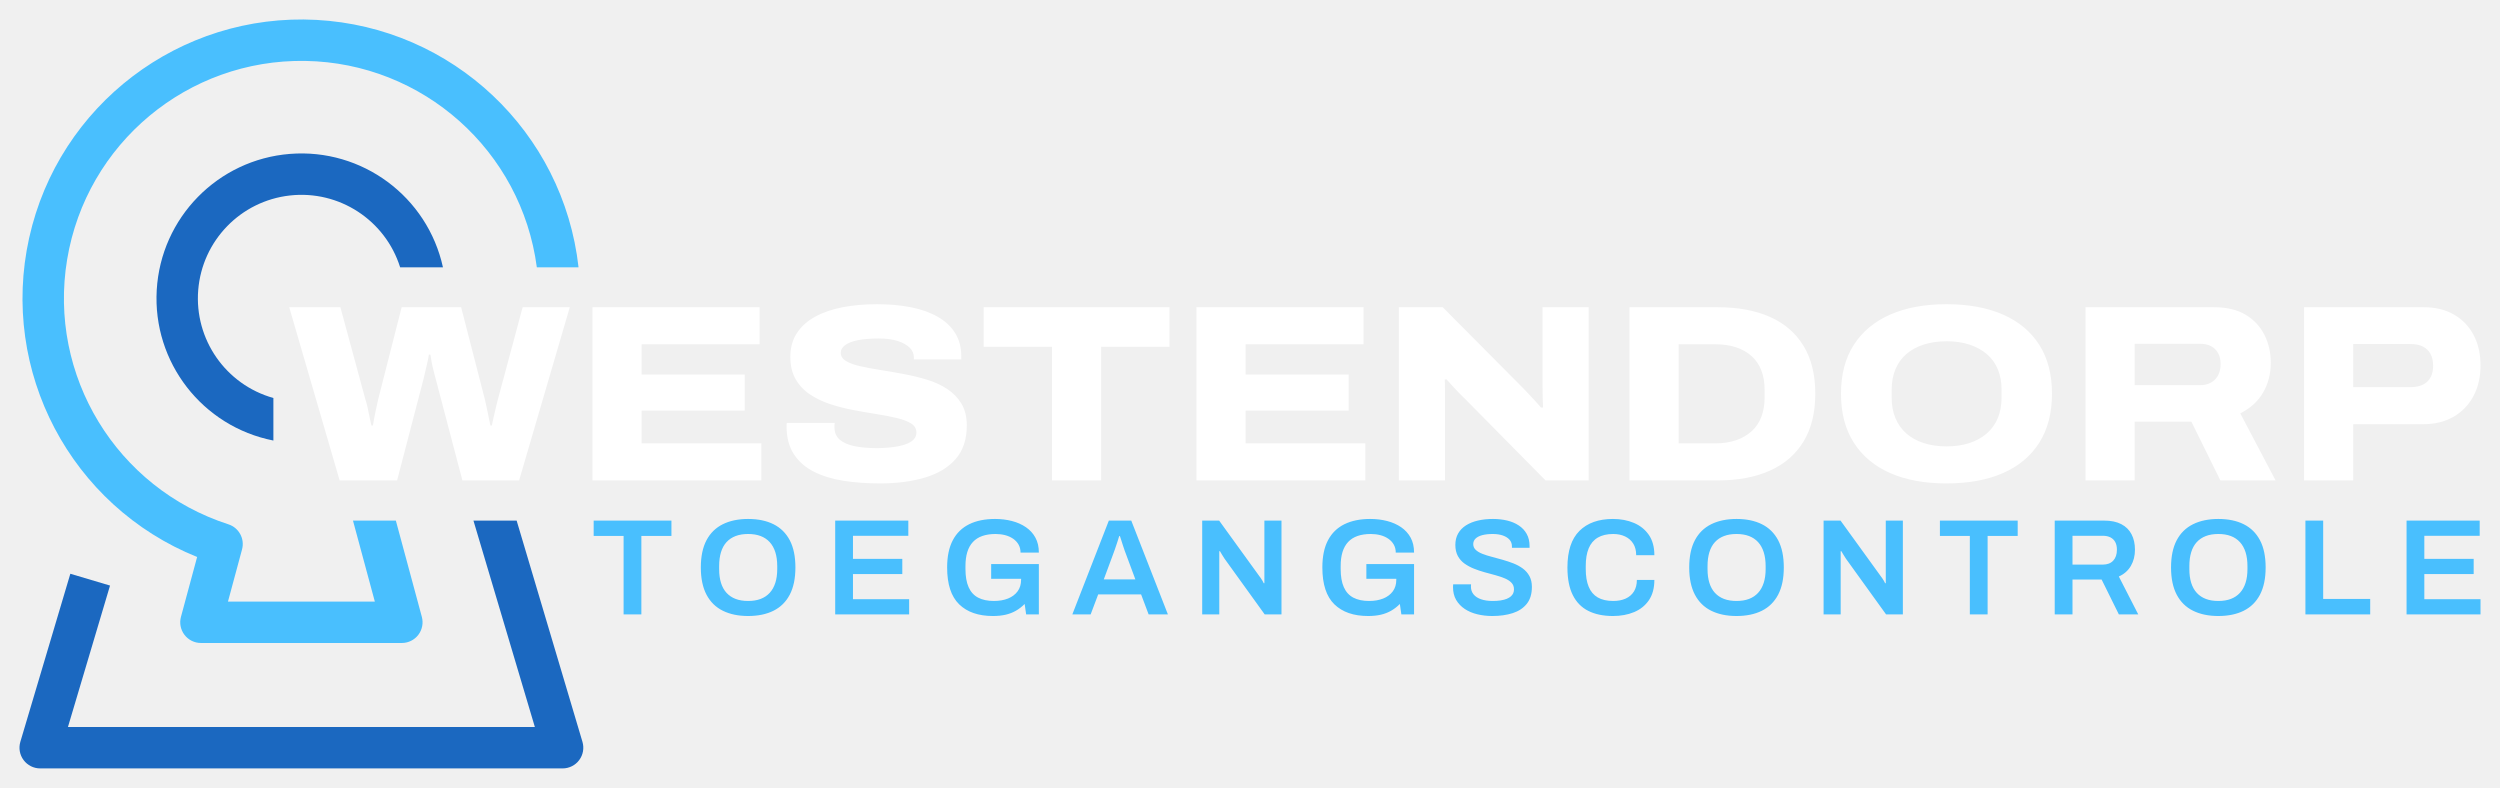
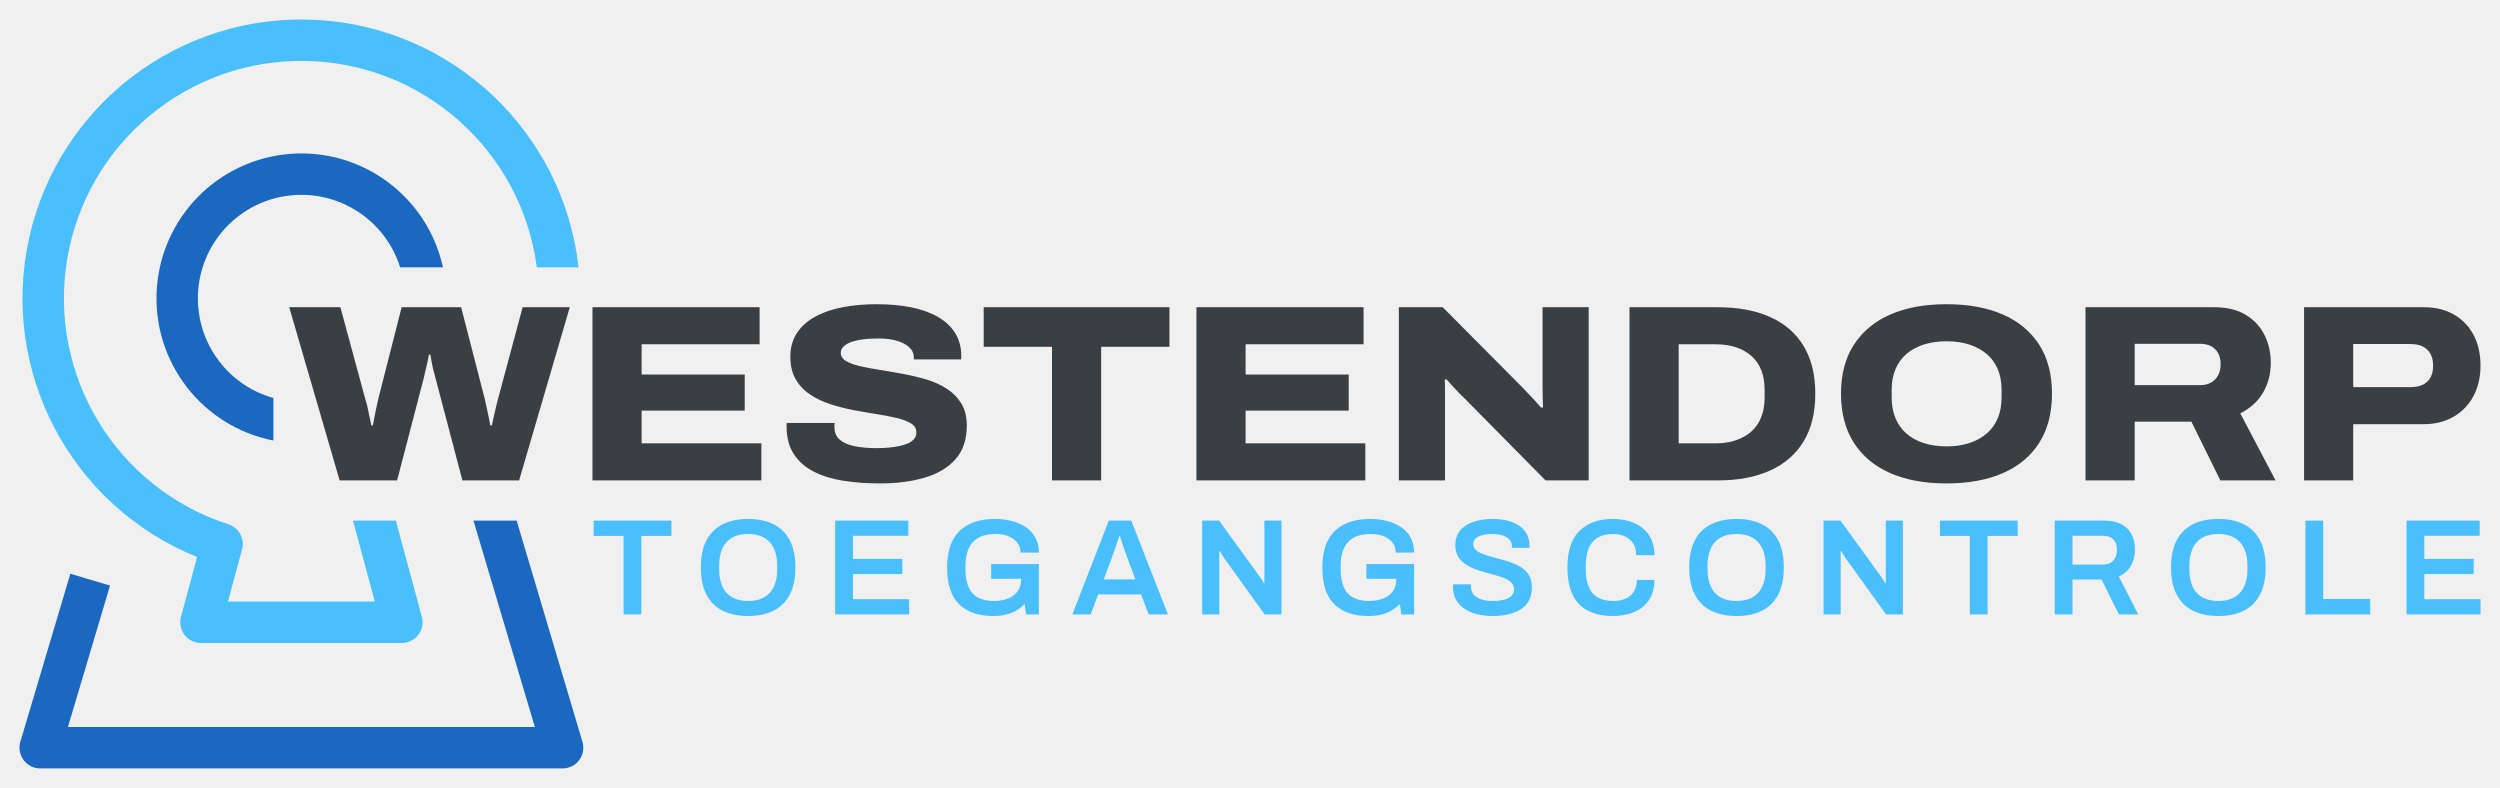
<svg xmlns="http://www.w3.org/2000/svg" viewBox="0 0 2052.93 647.00" width="2052.93" height="647.00" role="img" aria-label="Westendorp Toegangscontrole">
  <path fill="#49BFFE" d="M475.08 219.5A229 229 0 1 0 161.87 457.39L148.59 506.57A17 17 0 0 0 165 528L330 528A17 17 0 0 0 346.41 506.57L325.06 427.5L289.85 427.5L307.8 494L187.2 494L198.76 451.17A17 17 0 0 0 187.57 430.56A195 195 0 1 1 440.83 219.5Z" />
  <path fill="#1B68C0" d="M363.74 219.5A119 119 0 1 0 224.5 361.76L224.5 326.83A85 85 0 1 1 328.58 219.5ZM57.76 471.15L16.71 609.15A17 17 0 0 0 33 631L462 631A17 17 0 0 0 478.29 609.15L424.25 427.5L388.78 427.5L439.21 597L55.79 597L90.35 480.85Z" />
-   <path fill="#FFFFFF" d="M1552.24 388.5Q1532.89 380.01 1522.33 363.55Q1511.77 347.1 1511.77 323.29Q1511.77 299.49 1522.33 283.14Q1532.89 266.78 1552.24 258.3Q1571.6 249.81 1598.3 249.81Q1625.42 249.81 1644.77 258.3Q1664.12 266.78 1674.58 283.14Q1685.03 299.49 1685.03 323.29Q1685.03 347.1 1674.58 363.55Q1664.12 380.01 1644.77 388.5Q1625.42 396.98 1598.3 396.98Q1571.6 396.98 1552.24 388.5ZM1338.1 252.29H1410.55Q1435.6 252.29 1453.5 260.26Q1471.41 268.23 1481.04 284.07Q1490.66 299.9 1490.66 323.29Q1490.66 346.68 1481.04 362.52Q1471.41 378.35 1453.5 386.43Q1435.6 394.5 1410.55 394.5H1338.1V252.29ZM237.5 252.29H279.52L300.01 327.85Q301.05 330.74 301.88 334.78Q302.7 338.82 303.53 342.75Q304.36 346.68 304.98 349.37H306.22Q306.64 347.1 307.15 344.2Q307.67 341.3 308.29 338.3Q308.91 335.3 309.53 332.61Q310.16 329.92 310.57 327.85L329.82 252.29H378.67L398.13 327.85Q398.75 330.54 399.58 334.37Q400.41 338.2 401.23 342.23Q402.06 346.27 402.68 349.37H403.93Q404.34 347.1 404.96 344.3Q405.58 341.51 406.31 338.51Q407.03 335.51 407.65 332.71Q408.27 329.92 408.89 327.85L429.18 252.29H467.89L426.28 394.5H379.71L357.77 311.08Q356.94 307.98 356.01 304.35Q355.07 300.73 354.45 297.21Q353.83 293.69 353.42 291.21H352.18Q351.76 294.11 350.93 297.73Q350.11 301.35 349.28 304.87Q348.45 308.39 347.83 311.08L326.09 394.5H278.9L237.5 252.29ZM1712.56 252.29H1818.13Q1833.86 252.29 1844.11 258.5Q1854.35 264.71 1859.53 275.06Q1864.7 285.41 1864.7 297.83Q1864.7 311.49 1858.39 322.36Q1852.08 333.23 1839.66 339.44L1868.64 394.5H1823.3L1799.5 346.27H1752.93V394.5H1712.56V252.29ZM1148.7 252.29H1184.72L1250.54 318.53Q1252.2 320.19 1254.99 323.19Q1257.79 326.19 1260.69 329.3Q1263.58 332.4 1265.45 334.68H1267.1Q1266.9 330.74 1266.79 325.57Q1266.69 320.4 1266.69 316.46V252.29H1304.57V394.5H1269.17L1203.35 327.85Q1199.21 323.91 1194.86 319.26Q1190.51 314.6 1187.82 311.49L1186.37 311.7Q1186.58 314.6 1186.58 319.67V394.5H1148.7V252.29ZM1892.03 252.29H1990.56Q2004.63 252.29 2015.09 258.3Q2025.54 264.3 2031.23 275.06Q2036.93 285.83 2036.93 300.11Q2036.93 314.39 2031.13 325.26Q2025.33 336.13 2014.78 342.23Q2004.22 348.34 1989.94 348.34H1932.39V394.5H1892.03V252.29ZM982.48 252.29H1119.72V282.72H1022.85V307.56H1107.51V337.16H1022.85V364.07H1121.17V394.5H982.48V252.29ZM486.52 252.29H623.76V282.72H526.88V307.56H611.54V337.16H526.88V364.07H625.21V394.5H486.52V252.29ZM692.69 394.81Q678.82 392.64 668.36 387.36Q657.91 382.08 651.91 372.97Q645.91 363.86 645.91 350V348.75Q645.91 347.93 646.11 347.3H685.44Q685.23 348.13 685.23 349.06V350.82Q685.23 357.24 689.48 360.97Q693.72 364.69 701.59 366.35Q709.45 368 720.01 368Q724.56 368 729.33 367.59Q734.09 367.18 738.23 366.35Q742.37 365.52 745.57 364.07Q748.78 362.62 750.65 360.45Q752.51 358.28 752.51 355.17Q752.51 350.41 748.16 347.72Q743.81 345.03 736.47 343.27Q729.12 341.51 719.91 340.06Q710.7 338.61 700.86 336.75Q691.03 334.88 681.82 331.88Q672.61 328.88 665.16 323.91Q657.7 318.95 653.36 311.39Q649.01 303.84 649.01 293.07Q649.01 281.69 654.39 273.51Q659.77 265.33 669.4 260.06Q679.02 254.78 691.96 252.29Q704.9 249.81 720.01 249.81Q735.33 249.81 747.95 252.29Q760.58 254.78 769.9 260.06Q779.21 265.33 784.28 273.41Q789.35 281.48 789.35 292.24V295.14H750.44V293.49Q750.44 288.93 747.02 285.52Q743.61 282.1 737.19 280.03Q730.77 277.96 721.67 277.96Q711.11 277.96 704.17 279.41Q697.24 280.86 693.83 283.55Q690.41 286.24 690.41 289.55Q690.41 293.9 694.76 296.49Q699.1 299.07 706.45 300.73Q713.8 302.39 723.01 303.84Q732.22 305.28 742.16 307.15Q752.09 309.01 761.31 311.8Q770.52 314.6 777.87 319.46Q785.21 324.33 789.56 331.57Q793.91 338.82 793.91 349.37Q793.91 366.56 784.7 377.01Q775.49 387.46 759.34 392.22Q743.19 396.98 722.7 396.98Q706.56 396.98 692.69 394.81ZM863.87 284.79H807.78V252.29H960.33V284.79H904.24V394.5H863.87V284.79ZM1617.14 363.86Q1625.42 361.17 1631.42 356Q1637.42 350.82 1640.53 343.37Q1643.63 335.92 1643.63 326.4V319.98Q1643.63 310.67 1640.53 303.21Q1637.42 295.76 1631.42 290.69Q1625.42 285.62 1617.14 282.93Q1608.86 280.24 1598.51 280.24Q1588.16 280.24 1579.77 282.93Q1571.39 285.62 1565.49 290.69Q1559.59 295.76 1556.49 303.21Q1553.38 310.67 1553.38 319.98V326.4Q1553.38 335.92 1556.49 343.37Q1559.59 350.82 1565.49 356Q1571.39 361.17 1579.77 363.86Q1588.16 366.56 1598.51 366.56Q1608.86 366.56 1617.14 363.86ZM1408.69 364.07Q1418.21 364.07 1425.66 361.48Q1433.12 358.9 1438.39 354.14Q1443.67 349.37 1446.36 342.34Q1449.05 335.3 1449.05 326.4V320.19Q1449.05 311.08 1446.36 304.15Q1443.67 297.21 1438.39 292.45Q1433.12 287.69 1425.66 285.21Q1418.21 282.72 1408.69 282.72H1378.47V364.07H1408.69ZM1806.74 316.26Q1814.4 316.26 1818.96 311.6Q1823.51 306.94 1823.51 298.87Q1823.51 293.69 1821.44 289.97Q1819.37 286.24 1815.65 284.27Q1811.92 282.31 1806.74 282.31H1752.93V316.26H1806.74ZM1979.38 317.91Q1988.49 317.91 1993.25 313.36Q1998.01 308.8 1998.01 300.32Q1998.01 294.52 1995.84 290.59Q1993.66 286.65 1989.63 284.58Q1985.59 282.51 1979.38 282.51H1932.39V317.91H1979.38Z" />
+   <path fill="#3A3F44" d="M1552.24 388.5Q1532.89 380.01 1522.33 363.55Q1511.77 347.1 1511.77 323.29Q1511.77 299.49 1522.33 283.14Q1532.89 266.78 1552.24 258.3Q1571.6 249.81 1598.3 249.81Q1625.42 249.81 1644.77 258.3Q1664.12 266.78 1674.58 283.14Q1685.03 299.49 1685.03 323.29Q1685.03 347.1 1674.58 363.55Q1664.12 380.01 1644.77 388.5Q1625.42 396.98 1598.3 396.98Q1571.6 396.98 1552.24 388.5ZM1338.1 252.29H1410.55Q1435.6 252.29 1453.5 260.26Q1471.41 268.23 1481.04 284.07Q1490.66 299.9 1490.66 323.29Q1490.66 346.68 1481.04 362.52Q1471.41 378.35 1453.5 386.43Q1435.6 394.5 1410.55 394.5H1338.1V252.29ZM237.5 252.29H279.52L300.01 327.85Q301.05 330.74 301.88 334.78Q302.7 338.82 303.53 342.75Q304.36 346.68 304.98 349.37H306.22Q306.64 347.1 307.15 344.2Q307.67 341.3 308.29 338.3Q308.91 335.3 309.53 332.61Q310.16 329.92 310.57 327.85L329.82 252.29H378.67L398.13 327.85Q398.75 330.54 399.58 334.37Q400.41 338.2 401.23 342.23Q402.06 346.27 402.68 349.37H403.93Q404.34 347.1 404.96 344.3Q405.58 341.51 406.31 338.51Q407.03 335.51 407.65 332.71Q408.27 329.92 408.89 327.85L429.18 252.29H467.89L426.28 394.5H379.71L357.77 311.08Q356.94 307.98 356.01 304.35Q355.07 300.73 354.45 297.21Q353.83 293.69 353.42 291.21H352.18Q351.76 294.11 350.93 297.73Q350.11 301.35 349.28 304.87Q348.45 308.39 347.83 311.08L326.09 394.5H278.9L237.5 252.29ZM1712.56 252.29H1818.13Q1833.86 252.29 1844.11 258.5Q1854.35 264.71 1859.53 275.06Q1864.7 285.41 1864.7 297.83Q1864.7 311.49 1858.39 322.36Q1852.08 333.23 1839.66 339.44L1868.64 394.5H1823.3L1799.5 346.27H1752.93V394.5H1712.56V252.29ZM1148.7 252.29H1184.72L1250.54 318.53Q1252.2 320.19 1254.99 323.19Q1257.79 326.19 1260.69 329.3Q1263.58 332.4 1265.45 334.68H1267.1Q1266.9 330.74 1266.79 325.57Q1266.69 320.4 1266.69 316.46V252.29H1304.57V394.5H1269.17L1203.35 327.85Q1199.21 323.91 1194.86 319.26Q1190.51 314.6 1187.82 311.49L1186.37 311.7Q1186.58 314.6 1186.58 319.67V394.5H1148.7V252.29ZM1892.03 252.29H1990.56Q2004.63 252.29 2015.09 258.3Q2025.54 264.3 2031.23 275.06Q2036.93 285.83 2036.93 300.11Q2036.93 314.39 2031.13 325.26Q2025.33 336.13 2014.78 342.23Q2004.22 348.34 1989.94 348.34H1932.39V394.5H1892.03V252.29ZM982.48 252.29H1119.72V282.72H1022.85V307.56H1107.51V337.16H1022.85V364.07H1121.17V394.5H982.48V252.29ZM486.52 252.29H623.76V282.72H526.88V307.56H611.54V337.16H526.88V364.07H625.21V394.5H486.52V252.29ZM692.69 394.81Q678.82 392.64 668.36 387.36Q657.91 382.08 651.91 372.97Q645.91 363.86 645.91 350V348.75Q645.91 347.93 646.11 347.3H685.44Q685.23 348.13 685.23 349.06V350.82Q685.23 357.24 689.48 360.97Q693.72 364.69 701.59 366.35Q709.45 368 720.01 368Q724.56 368 729.33 367.59Q734.09 367.18 738.23 366.35Q742.37 365.52 745.57 364.07Q748.78 362.62 750.65 360.45Q752.51 358.28 752.51 355.17Q752.51 350.41 748.16 347.72Q743.81 345.03 736.47 343.27Q729.12 341.51 719.91 340.06Q710.7 338.61 700.86 336.75Q691.03 334.88 681.82 331.88Q672.61 328.88 665.16 323.91Q657.7 318.95 653.36 311.39Q649.01 303.84 649.01 293.07Q649.01 281.69 654.39 273.51Q659.77 265.33 669.4 260.06Q679.02 254.78 691.96 252.29Q704.9 249.81 720.01 249.81Q735.33 249.81 747.95 252.29Q760.58 254.78 769.9 260.06Q779.21 265.33 784.28 273.41Q789.35 281.48 789.35 292.24V295.14H750.44V293.49Q750.44 288.93 747.02 285.52Q743.61 282.1 737.19 280.03Q730.77 277.96 721.67 277.96Q711.11 277.96 704.17 279.41Q697.24 280.86 693.83 283.55Q690.41 286.24 690.41 289.55Q690.41 293.9 694.76 296.49Q699.1 299.07 706.45 300.73Q713.8 302.39 723.01 303.84Q732.22 305.28 742.16 307.15Q752.09 309.01 761.31 311.8Q770.52 314.6 777.87 319.46Q785.21 324.33 789.56 331.57Q793.91 338.82 793.91 349.37Q793.91 366.56 784.7 377.01Q775.49 387.46 759.34 392.22Q743.19 396.98 722.7 396.98Q706.56 396.98 692.69 394.81ZM863.87 284.79H807.78V252.29H960.33V284.79H904.24V394.5H863.87V284.79ZM1617.14 363.86Q1625.42 361.17 1631.42 356Q1637.42 350.82 1640.53 343.37Q1643.63 335.92 1643.63 326.4V319.98Q1643.63 310.67 1640.53 303.21Q1637.42 295.76 1631.42 290.69Q1625.42 285.62 1617.14 282.93Q1608.86 280.24 1598.51 280.24Q1588.16 280.24 1579.77 282.93Q1571.39 285.62 1565.49 290.69Q1559.59 295.76 1556.49 303.21Q1553.38 310.67 1553.38 319.98V326.4Q1553.38 335.92 1556.49 343.37Q1559.59 350.82 1565.49 356Q1571.39 361.17 1579.77 363.86Q1588.16 366.56 1598.51 366.56Q1608.86 366.56 1617.14 363.86ZM1408.69 364.07Q1418.21 364.07 1425.66 361.48Q1433.12 358.9 1438.39 354.14Q1443.67 349.37 1446.36 342.34Q1449.05 335.3 1449.05 326.4V320.19Q1449.05 311.08 1446.36 304.15Q1443.67 297.21 1438.39 292.45Q1433.12 287.69 1425.66 285.21Q1418.21 282.72 1408.69 282.72H1378.47V364.07H1408.69ZM1806.74 316.26Q1814.4 316.26 1818.96 311.6Q1823.51 306.94 1823.51 298.87Q1823.51 293.69 1821.44 289.97Q1819.37 286.24 1815.65 284.27Q1811.92 282.31 1806.74 282.31H1752.93V316.26H1806.74ZM1979.38 317.91Q1988.49 317.91 1993.25 313.36Q1998.01 308.8 1998.01 300.32Q1998.01 294.52 1995.84 290.59Q1993.66 286.65 1989.63 284.58Q1985.59 282.51 1979.38 282.51H1932.39V317.91H1979.38Z" />
  <path fill="#49BFFE" d="M1405.21 501.53Q1396.46 497.2 1391.8 488.34Q1387.14 479.47 1387.14 466Q1387.14 452.42 1391.8 443.61Q1396.46 434.8 1405.21 430.47Q1413.97 426.15 1425.98 426.15Q1438.1 426.15 1446.8 430.47Q1455.5 434.8 1460.16 443.61Q1464.81 452.42 1464.81 466Q1464.81 479.47 1460.16 488.34Q1455.5 497.2 1446.8 501.53Q1438.1 505.85 1425.98 505.85Q1413.97 505.85 1405.21 501.53ZM1800.88 501.53Q1792.12 497.2 1787.46 488.34Q1782.8 479.47 1782.8 466Q1782.8 452.42 1787.46 443.61Q1792.12 434.8 1800.88 430.47Q1809.63 426.15 1821.64 426.15Q1833.76 426.15 1842.46 430.47Q1851.16 434.8 1855.82 443.61Q1860.48 452.42 1860.48 466Q1860.48 479.47 1855.82 488.34Q1851.16 497.2 1842.46 501.53Q1833.76 505.85 1821.64 505.85Q1809.63 505.85 1800.88 501.53ZM593.57 501.53Q584.82 497.2 580.16 488.34Q575.5 479.47 575.5 466Q575.5 452.42 580.16 443.61Q584.82 434.8 593.57 430.47Q602.33 426.15 614.34 426.15Q626.46 426.15 635.16 430.47Q643.86 434.8 648.52 443.61Q653.17 452.42 653.17 466Q653.17 479.47 648.52 488.34Q643.86 497.2 635.16 501.53Q626.46 505.85 614.34 505.85Q602.33 505.85 593.57 501.53ZM1727.8 427.5Q1736.33 427.5 1741.95 430.42Q1747.56 433.34 1750.36 438.72Q1753.17 444.11 1753.17 451.41Q1753.17 458.93 1749.8 464.71Q1746.44 470.49 1739.93 473.41L1755.86 504.5H1739.93L1725.78 475.88H1701.88V504.5H1687.28V427.5H1727.8ZM1095.75 496.25Q1085.88 486.65 1085.88 466Q1085.88 452.42 1090.53 443.61Q1095.19 434.8 1104 430.47Q1112.82 426.15 1125.16 426.15Q1132.57 426.15 1139.08 427.84Q1145.59 429.52 1150.59 432.94Q1155.58 436.37 1158.39 441.53Q1161.19 446.69 1161.19 453.77H1146.15Q1146.15 450.06 1144.52 447.2Q1142.9 444.34 1140.03 442.37Q1137.17 440.41 1133.47 439.45Q1129.76 438.5 1125.61 438.5Q1119.44 438.5 1114.78 440.13Q1110.12 441.76 1107.03 445.07Q1103.95 448.38 1102.43 453.32Q1100.92 458.26 1100.92 464.88V467.23Q1100.92 476.33 1103.5 482.16Q1106.08 488 1111.3 490.75Q1116.52 493.5 1124.26 493.5Q1130.89 493.5 1135.88 491.48Q1140.88 489.46 1143.74 485.59Q1146.6 481.71 1146.6 476.1V475.32H1122.02V463.19H1161.19V504.5H1150.75L1149.52 495.97Q1146.15 499.34 1142.34 501.53Q1138.52 503.71 1133.92 504.78Q1129.32 505.85 1123.48 505.85Q1105.63 505.85 1095.75 496.25ZM787.64 496.25Q777.76 486.65 777.76 466Q777.76 452.42 782.42 443.61Q787.08 434.8 795.89 430.47Q804.7 426.15 817.05 426.15Q824.46 426.15 830.97 427.84Q837.48 429.52 842.47 432.94Q847.47 436.37 850.27 441.53Q853.08 446.69 853.08 453.77H838.04Q838.04 450.06 836.41 447.2Q834.79 444.34 831.92 442.37Q829.06 440.41 825.36 439.45Q821.65 438.5 817.5 438.5Q811.33 438.5 806.67 440.13Q802.01 441.76 798.92 445.07Q795.84 448.38 794.32 453.32Q792.81 458.26 792.81 464.88V467.23Q792.81 476.33 795.39 482.16Q797.97 488 803.19 490.75Q808.41 493.5 816.15 493.5Q822.77 493.5 827.77 491.48Q832.76 489.46 835.63 485.59Q838.49 481.71 838.49 476.1V475.32H813.91V463.19H853.08V504.5H842.64L841.41 495.97Q838.04 499.34 834.22 501.53Q830.41 503.71 825.81 504.78Q821.2 505.85 815.37 505.85Q797.52 505.85 787.64 496.25ZM1511.4 427.5 1544.28 472.96Q1544.84 473.63 1545.63 474.81Q1546.42 475.99 1547.09 477.11Q1547.76 478.23 1547.99 478.91H1548.55V427.5H1562.58V504.5H1548.77L1515.77 458.7Q1514.88 457.36 1513.7 455.39Q1512.52 453.43 1512.07 452.64H1511.51V504.5H1497.48V427.5H1511.4ZM1001.13 427.5 1034.02 472.96Q1034.58 473.63 1035.37 474.81Q1036.15 475.99 1036.83 477.11Q1037.5 478.23 1037.72 478.91H1038.28V427.5H1052.32V504.5H1038.51L1005.51 458.7Q1004.61 457.36 1003.43 455.39Q1002.25 453.43 1001.81 452.64H1001.24V504.5H987.21V427.5H1001.13ZM928.96 427.5 959.04 504.5H943.21L937.04 488.11H901.8L895.62 504.5H880.58L910.55 427.5H928.96ZM2036.25 427.5V439.96H1990.79V458.93H2031.31V471.39H1990.79V492.04H2036.93V504.5H1976.2V427.5H2036.25ZM745.89 427.5V439.96H700.43V458.93H740.95V471.39H700.43V492.04H746.56V504.5H685.84V427.5H745.89ZM1213.16 504.44Q1207.33 503.04 1202.84 500.07Q1198.35 497.09 1195.76 492.66Q1193.18 488.22 1193.18 482.16Q1193.18 481.49 1193.24 480.82Q1193.29 480.14 1193.29 479.81H1208Q1208 480.03 1207.94 480.65Q1207.89 481.27 1207.89 481.71Q1207.89 485.42 1210.02 488.06Q1212.15 490.69 1216.19 492.1Q1220.23 493.5 1225.73 493.5Q1229.44 493.5 1232.3 493.05Q1235.16 492.6 1237.24 491.76Q1239.31 490.92 1240.66 489.74Q1242.01 488.56 1242.63 487.1Q1243.24 485.64 1243.24 483.96Q1243.24 480.7 1241.22 478.57Q1239.2 476.44 1235.78 474.98Q1232.36 473.52 1228.03 472.34Q1223.71 471.16 1219.17 469.93Q1214.62 468.69 1210.3 466.95Q1205.98 465.21 1202.55 462.74Q1199.13 460.28 1197.11 456.52Q1195.09 452.76 1195.09 447.48Q1195.09 442.09 1197.39 438.05Q1199.69 434.01 1203.9 431.37Q1208.11 428.73 1213.72 427.44Q1219.34 426.15 1225.96 426.15Q1232.13 426.15 1237.58 427.44Q1243.02 428.73 1247.17 431.48Q1251.33 434.23 1253.68 438.44Q1256.04 442.65 1256.04 448.49V449.84H1241.56V448.71Q1241.56 445.46 1239.6 443.21Q1237.63 440.97 1234.1 439.73Q1230.56 438.5 1225.85 438.5Q1220.79 438.5 1217.2 439.45Q1213.61 440.41 1211.7 442.26Q1209.79 444.11 1209.79 446.81Q1209.79 449.61 1211.81 451.52Q1213.84 453.43 1217.26 454.78Q1220.68 456.12 1225 457.24Q1229.33 458.37 1233.87 459.66Q1238.42 460.95 1242.74 462.63Q1247.06 464.32 1250.48 466.84Q1253.91 469.37 1255.93 473.07Q1257.95 476.78 1257.95 481.94Q1257.95 490.58 1253.74 495.86Q1249.53 501.13 1242.18 503.49Q1234.83 505.85 1225.4 505.85Q1219 505.85 1213.16 504.44ZM1304.36 501.69Q1296 497.54 1291.56 488.73Q1287.13 479.92 1287.13 466Q1287.13 445.68 1297.01 435.92Q1306.89 426.15 1324.51 426.15Q1334.05 426.15 1341.74 429.41Q1349.43 432.66 1353.97 439.23Q1358.52 445.8 1358.52 455.9H1343.59Q1343.59 450.29 1341.18 446.41Q1338.76 442.54 1334.5 440.52Q1330.23 438.5 1324.73 438.5Q1317.1 438.5 1312.05 441.47Q1307 444.45 1304.59 450.29Q1302.17 456.12 1302.17 464.77V467.23Q1302.17 475.99 1304.59 481.83Q1307 487.66 1311.99 490.58Q1316.99 493.5 1324.73 493.5Q1330.57 493.5 1334.95 491.54Q1339.32 489.57 1341.74 485.7Q1344.15 481.83 1344.15 476.21H1358.52Q1358.52 486.32 1354.03 492.88Q1349.54 499.45 1341.85 502.65Q1334.16 505.85 1324.51 505.85Q1312.72 505.85 1304.36 501.69ZM1436.25 491.82Q1440.68 490.13 1443.71 486.82Q1446.74 483.51 1448.31 478.63Q1449.89 473.74 1449.89 467.35V464.88Q1449.89 458.37 1448.31 453.43Q1446.74 448.49 1443.71 445.18Q1440.68 441.87 1436.25 440.18Q1431.81 438.5 1425.98 438.5Q1420.14 438.5 1415.71 440.18Q1411.27 441.87 1408.24 445.18Q1405.21 448.49 1403.7 453.43Q1402.18 458.37 1402.18 464.88V467.35Q1402.18 473.74 1403.7 478.63Q1405.21 483.51 1408.24 486.82Q1411.27 490.13 1415.71 491.82Q1420.14 493.5 1425.98 493.5Q1431.81 493.5 1436.25 491.82ZM1831.91 491.82Q1836.34 490.13 1839.37 486.82Q1842.41 483.51 1843.98 478.63Q1845.55 473.74 1845.55 467.35V464.88Q1845.55 458.37 1843.98 453.43Q1842.41 448.49 1839.37 445.18Q1836.34 441.87 1831.91 440.18Q1827.48 438.5 1821.64 438.5Q1815.8 438.5 1811.37 440.18Q1806.94 441.87 1803.91 445.18Q1800.88 448.49 1799.36 453.43Q1797.84 458.37 1797.84 464.88V467.35Q1797.84 473.74 1799.36 478.63Q1800.88 483.51 1803.91 486.82Q1806.94 490.13 1811.37 491.82Q1815.8 493.5 1821.64 493.5Q1827.48 493.5 1831.91 491.82ZM624.61 491.82Q629.04 490.13 632.07 486.82Q635.1 483.51 636.67 478.63Q638.24 473.74 638.24 467.35V464.88Q638.24 458.37 636.67 453.43Q635.1 448.49 632.07 445.18Q629.04 441.87 624.61 440.18Q620.17 438.5 614.34 438.5Q608.5 438.5 604.07 440.18Q599.63 441.87 596.6 445.18Q593.57 448.49 592.06 453.43Q590.54 458.37 590.54 464.88V467.35Q590.54 473.74 592.06 478.63Q593.57 483.51 596.6 486.82Q599.63 490.13 604.07 491.82Q608.5 493.5 614.34 493.5Q620.17 493.5 624.61 491.82ZM512.08 440.07H487.5V427.5H551.37V440.07H526.67V504.5H512.08V440.07ZM1617.58 440.07H1593V427.5H1656.87V440.07H1632.17V504.5H1617.58V440.07ZM1907.73 427.5V491.82H1946.34V504.5H1893.14V427.5H1907.73ZM1726.68 463.64Q1732.29 463.64 1735.32 460.39Q1738.35 457.13 1738.35 451.41Q1738.35 447.7 1737.01 445.18Q1735.66 442.65 1733.08 441.31Q1730.5 439.96 1726.68 439.96H1701.88V463.64H1726.68ZM932.33 475.77 924.58 454.89Q924.13 453.77 923.51 452.03Q922.9 450.29 922.22 448.21Q921.55 446.13 920.88 444Q920.2 441.87 919.64 440.18H919.08Q918.41 442.43 917.45 445.35Q916.5 448.27 915.6 450.85Q914.7 453.43 914.14 454.89L906.4 475.77H932.33Z" />
</svg>
